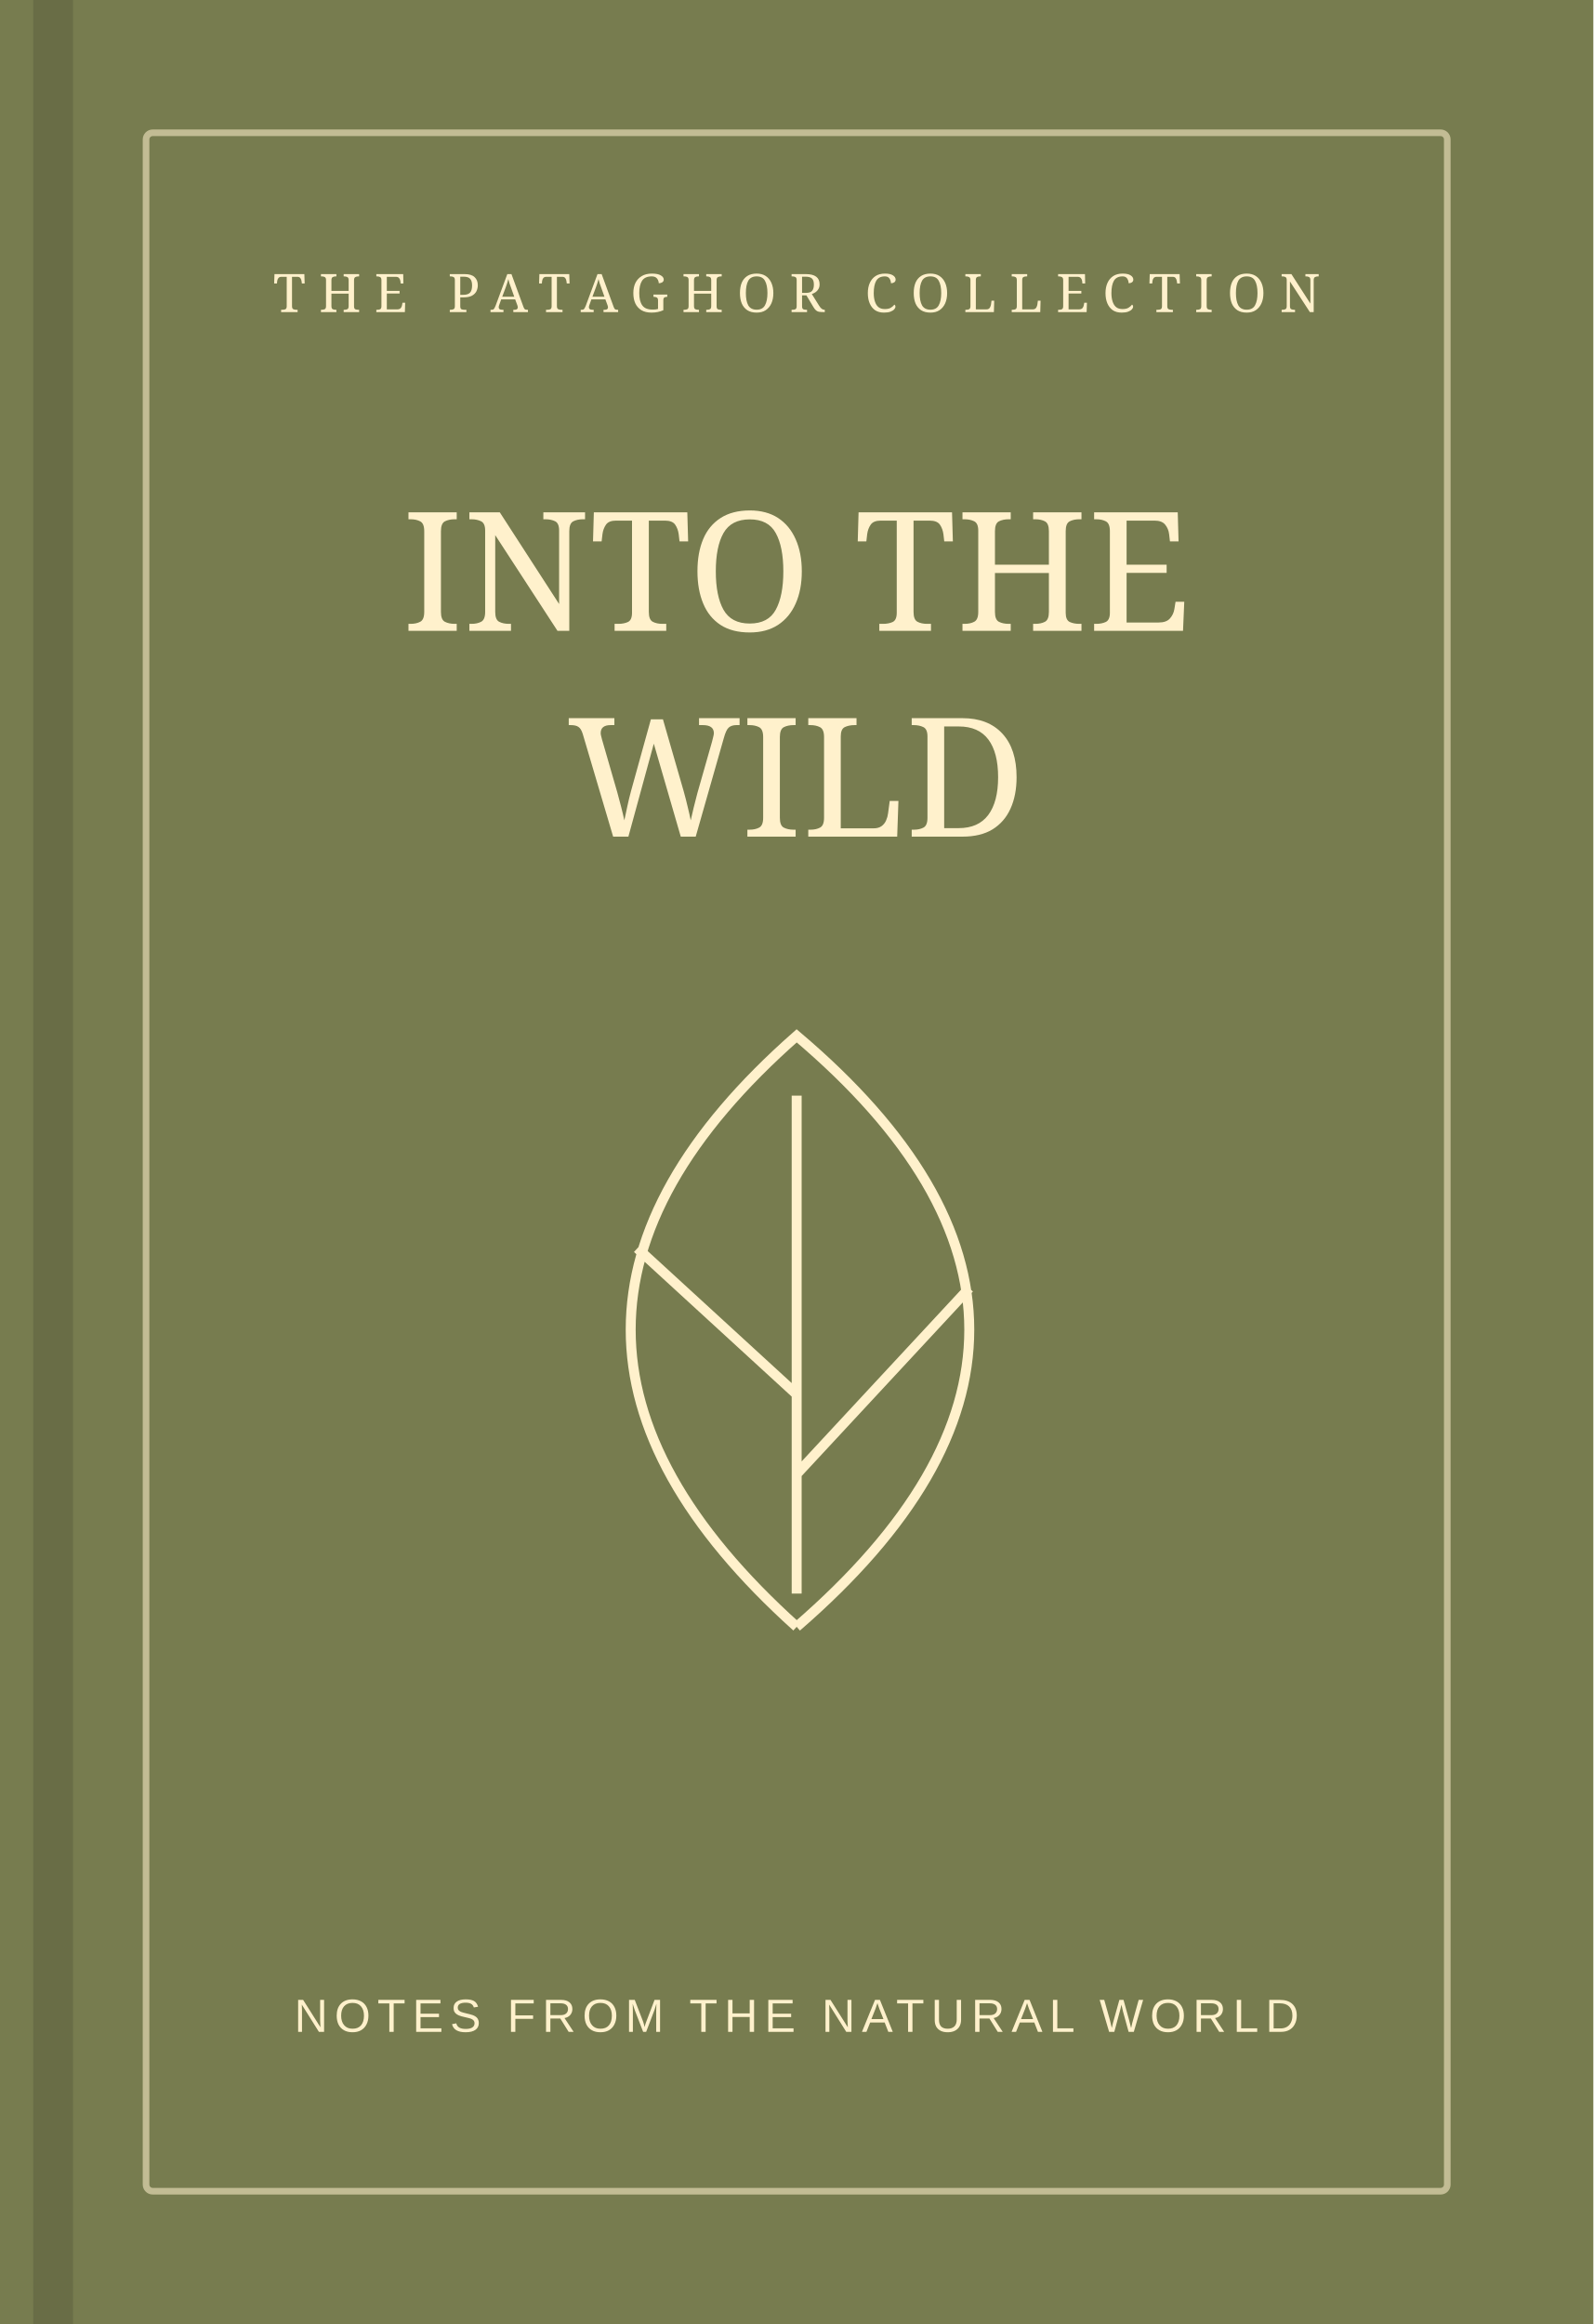
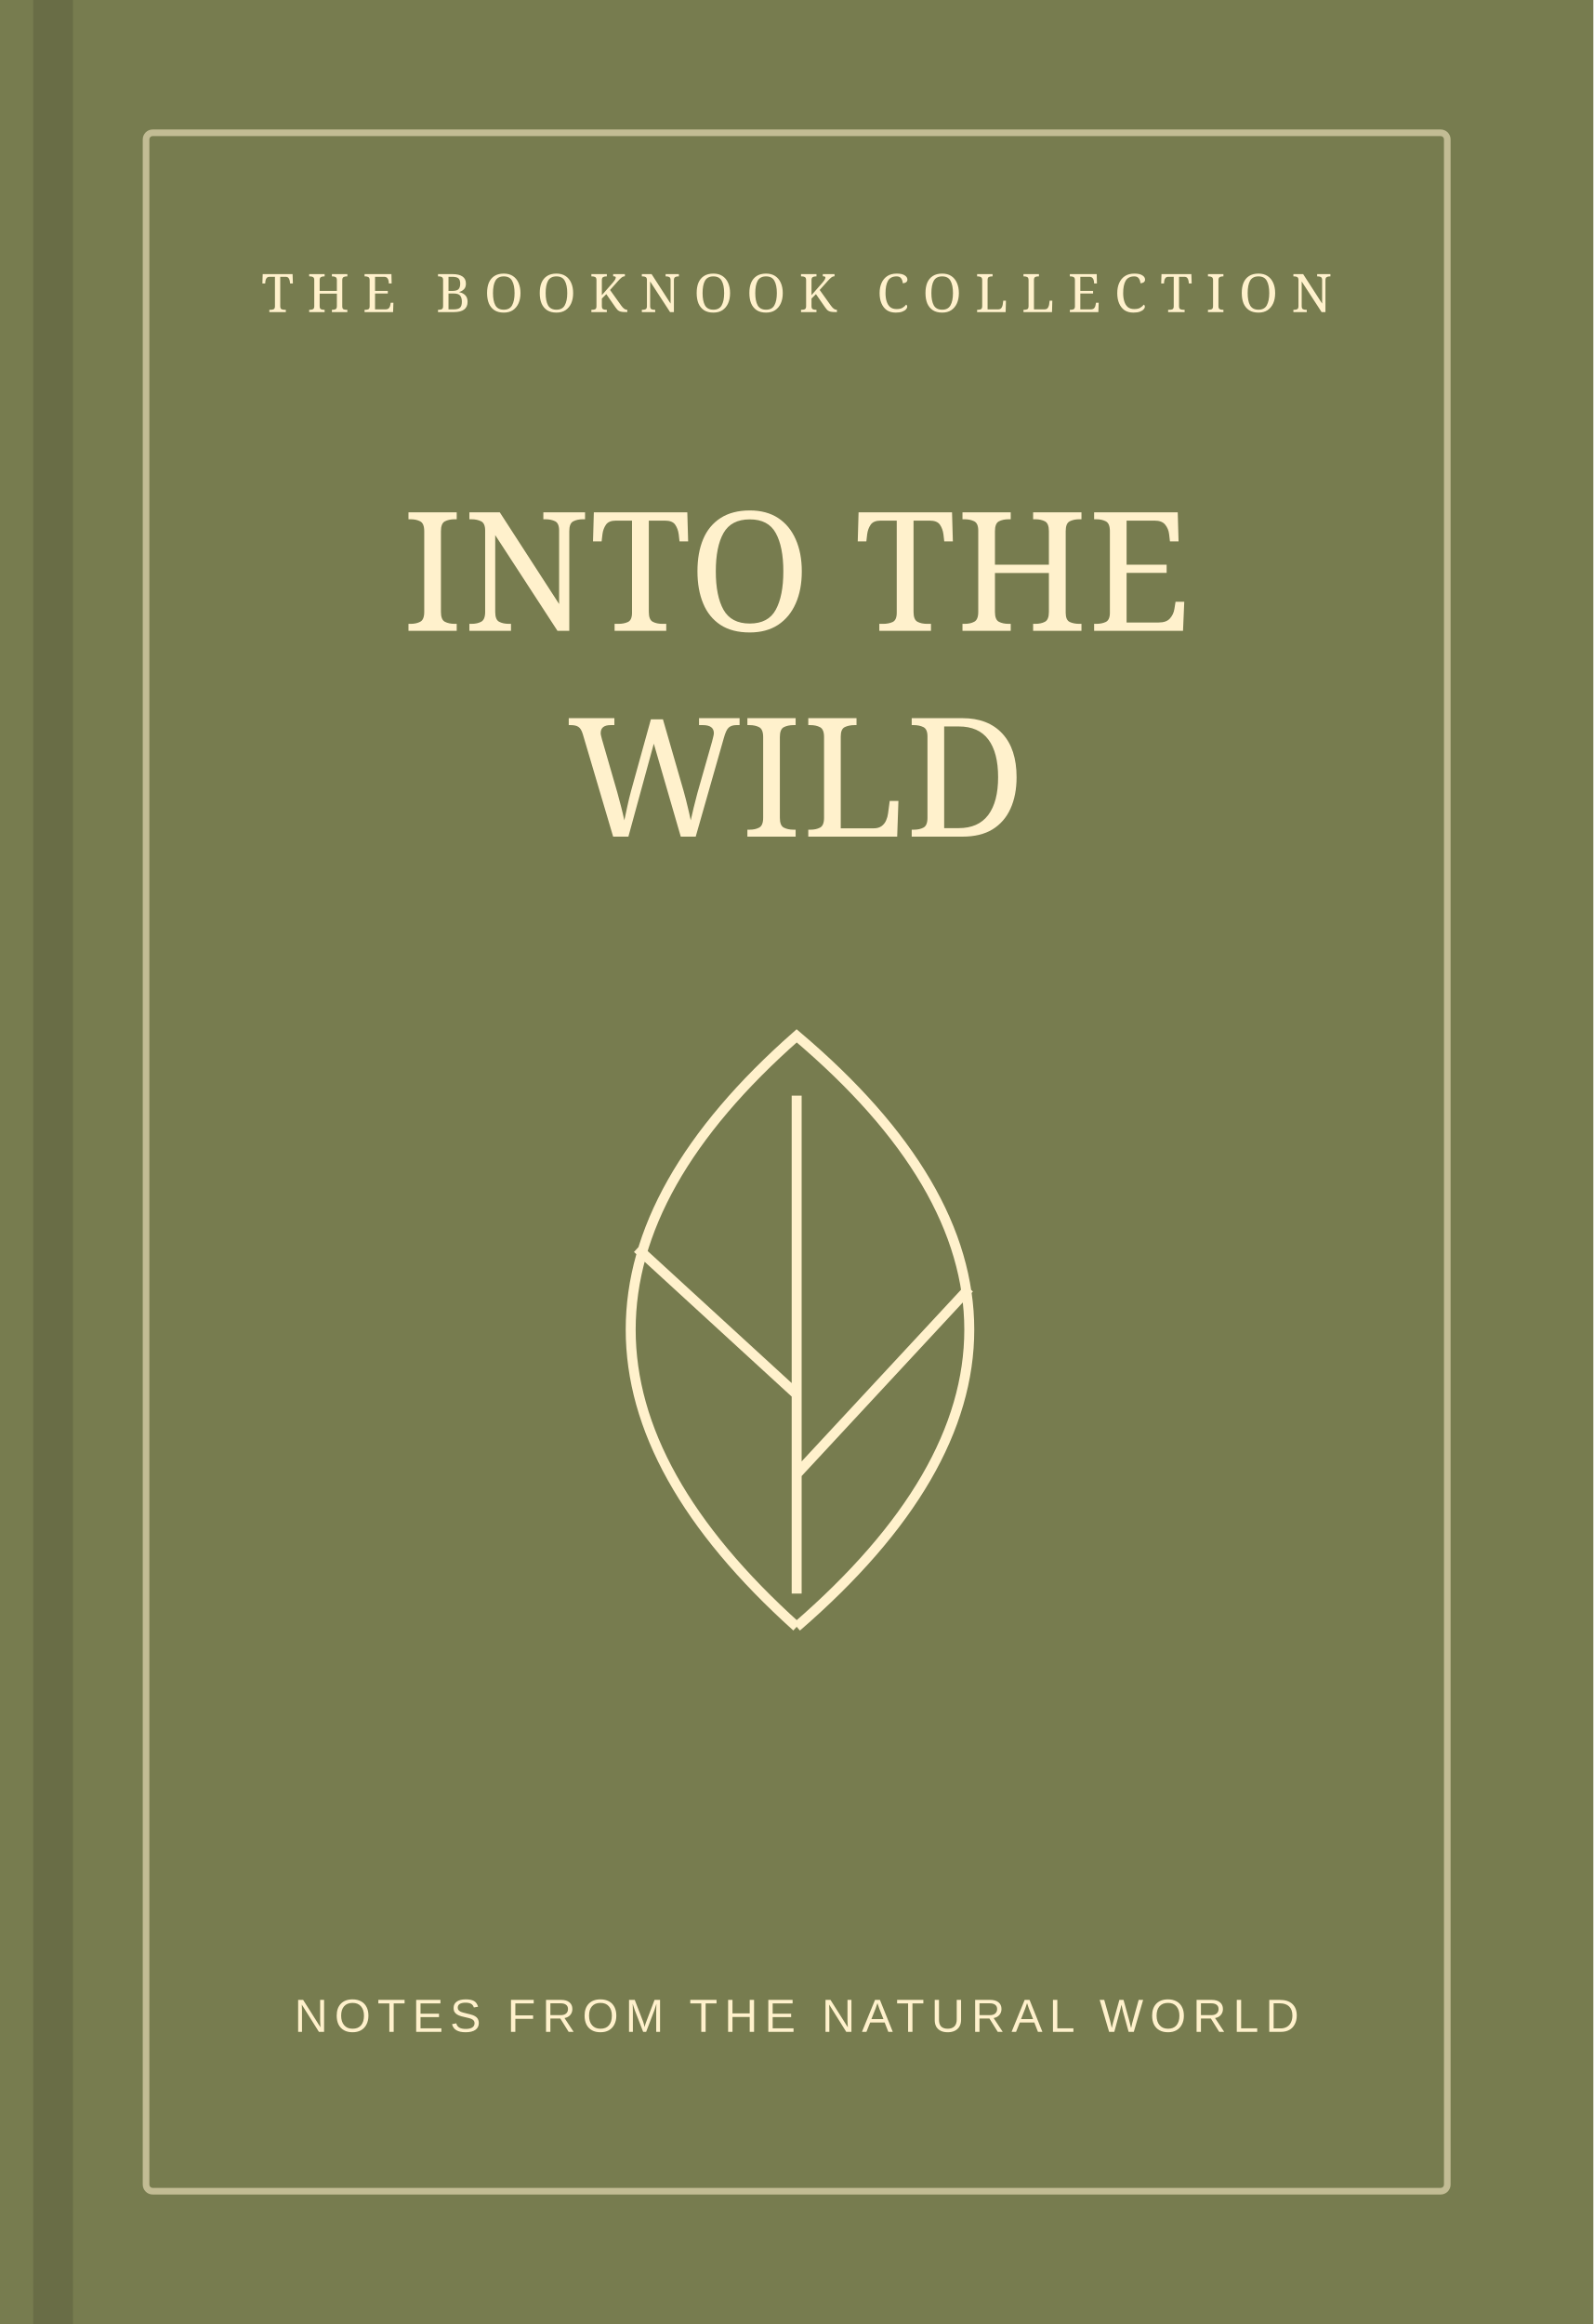
<svg xmlns="http://www.w3.org/2000/svg" width="240" height="350" viewBox="0 0 240 350">
  <rect width="240" height="350" fill="#777c4f" />
  <rect x="5" width="6" height="350" fill="#000" opacity=".12" />
  <rect x="22" y="20" width="196" height="310" rx="1" fill="none" stroke="#fff1cc" opacity=".55" />
-   <text x="120" y="47" text-anchor="middle" fill="#fff1cc" font-family="Georgia,serif" font-size="8" letter-spacing="2">THE PATAGHOR COLLECTION</text>
+   <text x="120" y="47" text-anchor="middle" fill="#fff1cc" font-family="Georgia,serif" font-size="8" letter-spacing="2">THE BOOKNOOK COLLECTION</text>
  <g fill="#fff1cc" text-anchor="middle" font-family="Georgia,serif" font-size="25">
    <text x="120" y="95">INTO THE</text>
    <text x="120" y="126">WILD</text>
  </g>
  <g color="#fff1cc" stroke="currentColor" fill="none" stroke-width="1.5">
    <path d="M120 245 Q70 200 120 156 Q172 200 120 245M120 240V165M120 210L96 188M120 222L146 194" />
  </g>
  <text x="120" y="306" text-anchor="middle" fill="#fff1cc" font-family="Arial,sans-serif" font-size="7" letter-spacing="1">NOTES FROM THE NATURAL WORLD</text>
</svg>
